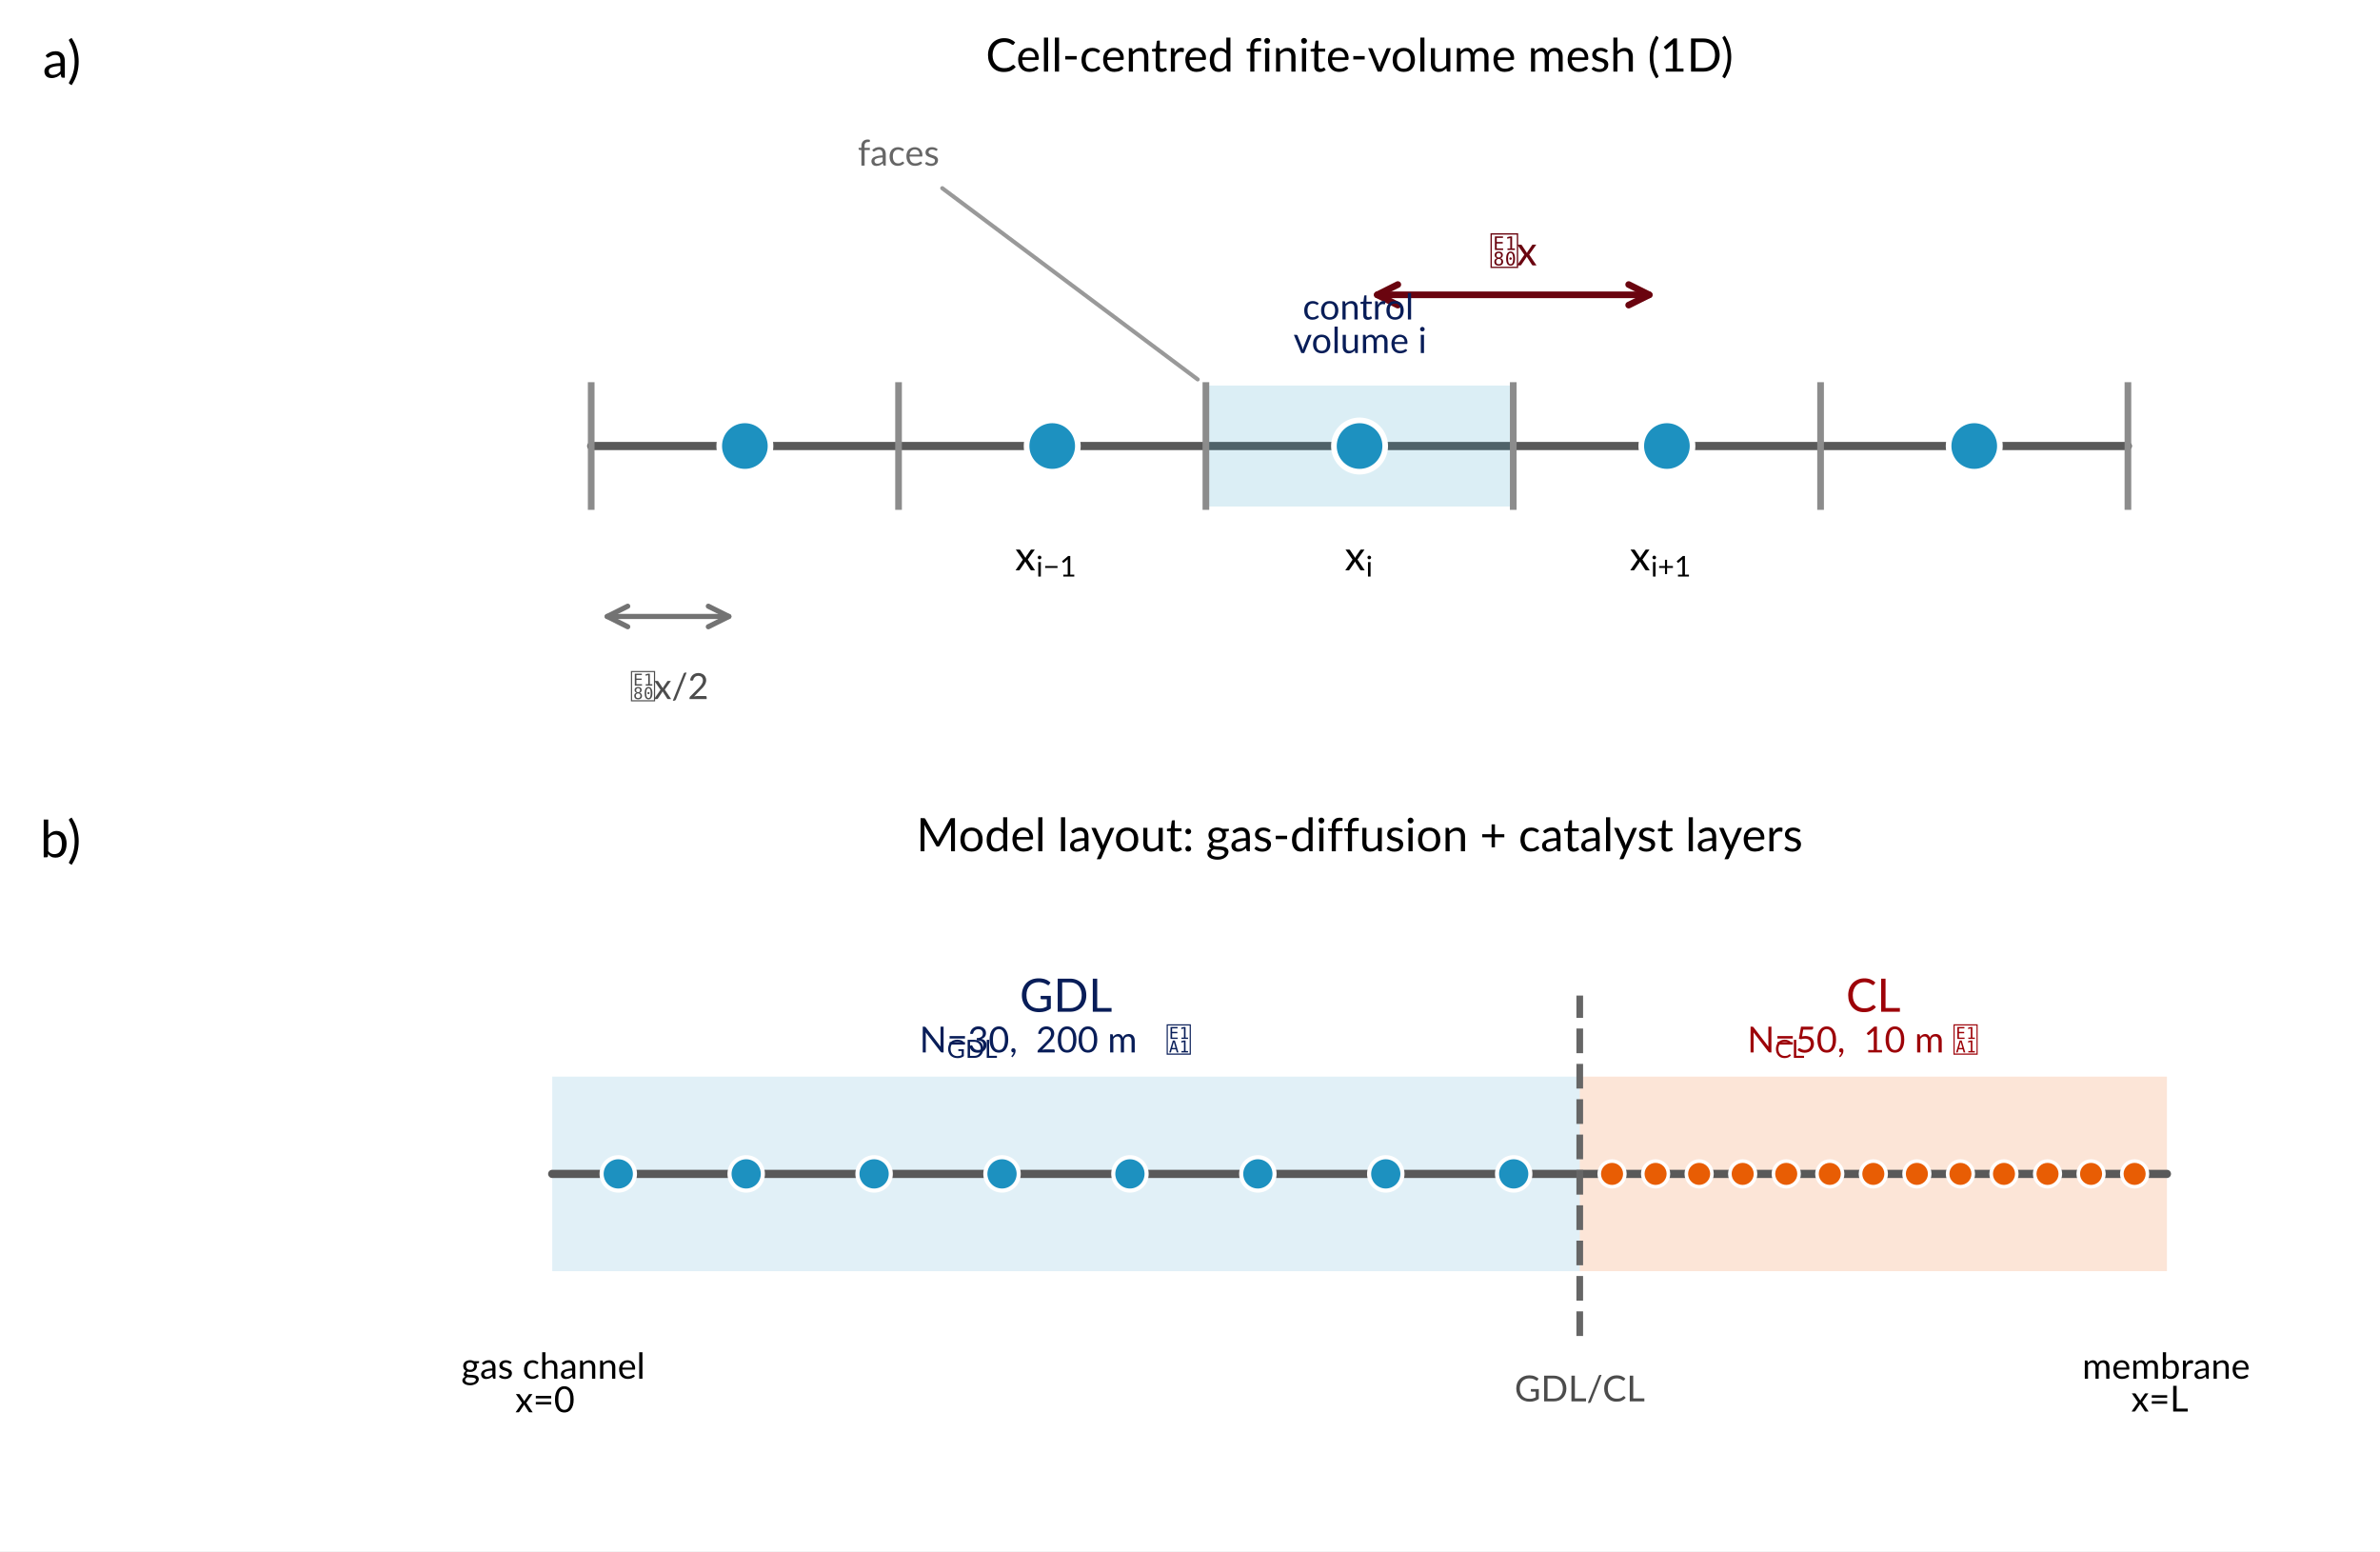
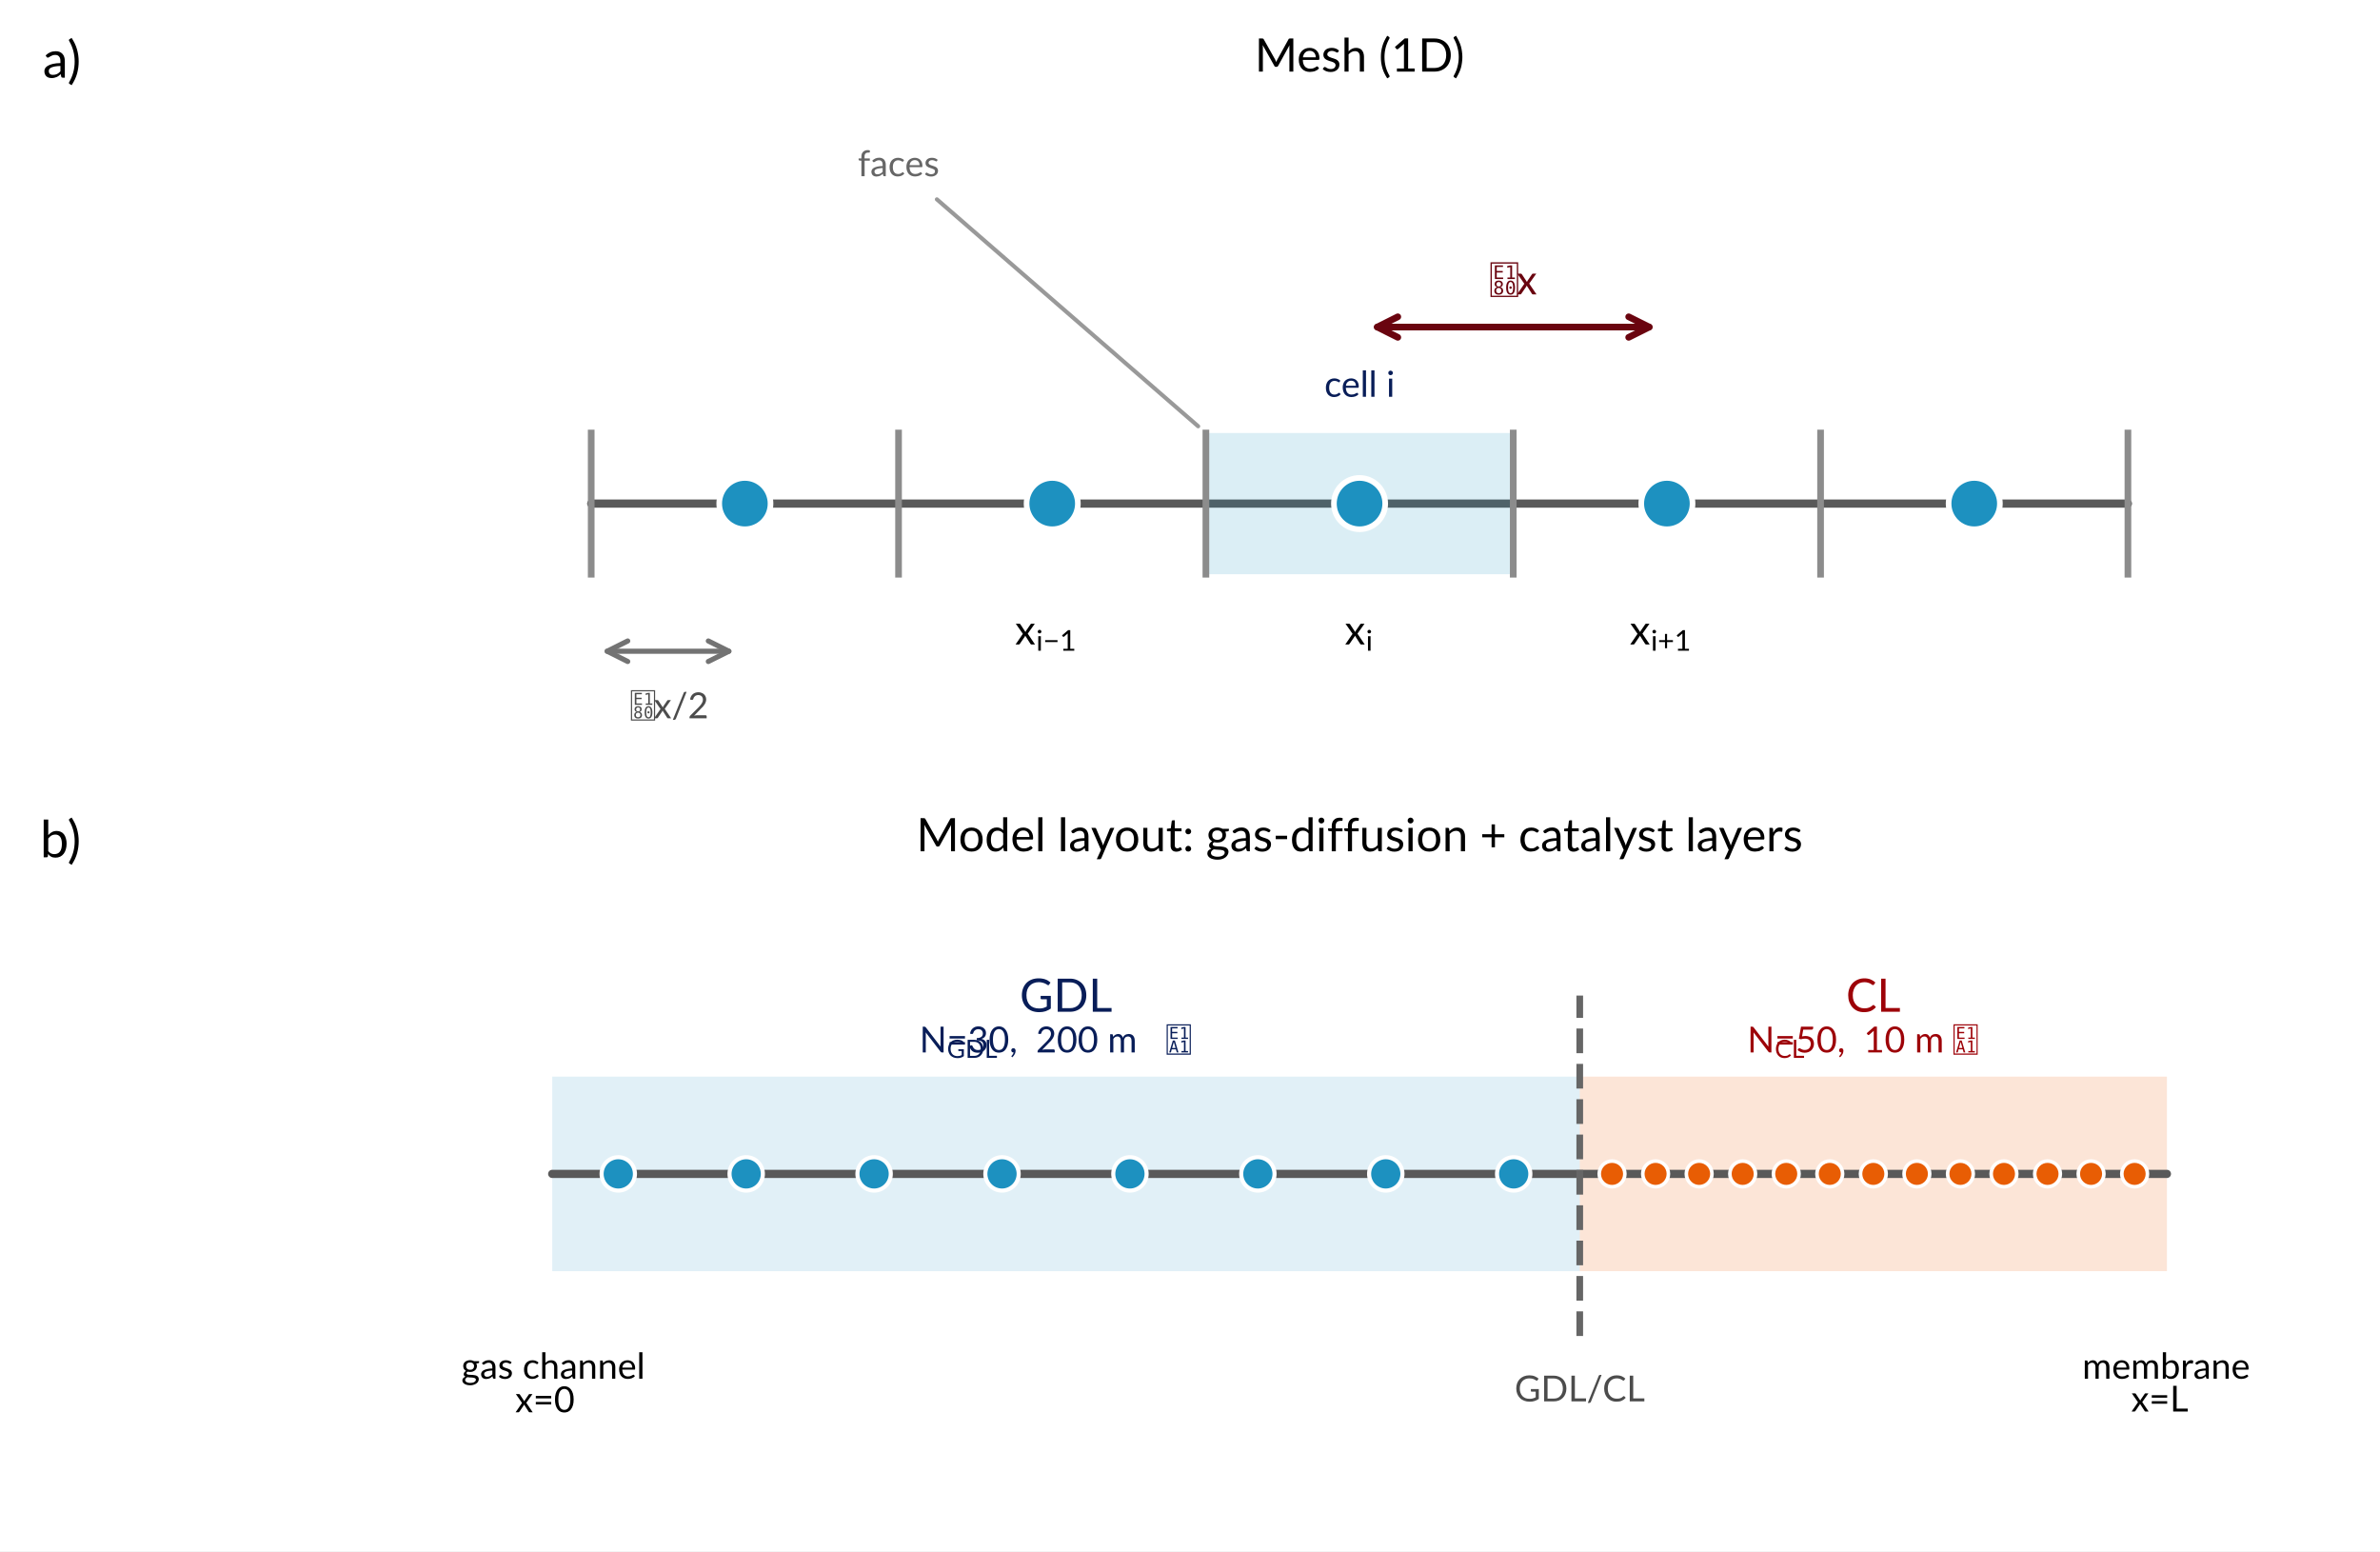
<svg xmlns="http://www.w3.org/2000/svg" xmlns:xlink="http://www.w3.org/1999/xlink" width="463.901pt" height="302.327pt" viewBox="0 0 463.901 302.327" version="1.1">
  <defs>
    <style type="text/css">*{stroke-linejoin: round; stroke-linecap: butt}</style>
  </defs>
  <g id="figure_1">
    <g id="patch_1">
      <path d="M 0 302.327  L 463.901 302.327  L 463.901 0  L 0 0  z " style="fill: #ffffff" />
    </g>
    <g id="axes_1">
      <g id="line2d_1">
-         <path d="M 115.235 86.925  L 414.766 86.925  " clip-path="url(#peaec81b766)" style="fill: none; stroke: #595959; stroke-width: 1.6; stroke-linecap: round" />
+         <path d="M 115.235 98.144  L 414.766 98.144  " clip-path="url(#pecfea72119)" style="fill: none; stroke: #595959; stroke-width: 1.6; stroke-linecap: round" />
      </g>
      <g id="PolyCollection_1">
        <defs>
-           <path id="mcfc3fc43b2" d="M 235.048 -227.189  L 235.048 -203.615  L 294.954 -203.615  L 294.954 -227.189  L 294.954 -227.189  L 235.048 -227.189  z " />
-         </defs>
-         <g clip-path="url(#peaec81b766)">
-           <use xlink:href="#mcfc3fc43b2" x="0" y="302.327" style="fill: #1d91c0; fill-opacity: 0.16" />
+           <path id="m5ec1eb1ff6" d="M 235.048 -217.945  L 235.048 -190.422  L 294.954 -190.422  L 294.954 -217.945  L 294.954 -217.945  L 235.048 -217.945  z " />
+         </defs>
+         <g clip-path="url(#pecfea72119)">
+           <use xlink:href="#m5ec1eb1ff6" x="0" y="302.327" style="fill: #1d91c0; fill-opacity: 0.16" />
        </g>
      </g>
      <g id="line2d_2">
-         <path d="M 115.235 98.712  L 115.235 75.138  " clip-path="url(#peaec81b766)" style="fill: none; stroke: #8c8c8c; stroke-width: 1.3; stroke-linecap: square" />
+         <path d="M 115.235 111.905  L 115.235 84.382  " clip-path="url(#pecfea72119)" style="fill: none; stroke: #8c8c8c; stroke-width: 1.3; stroke-linecap: square" />
      </g>
      <g id="line2d_3">
-         <path d="M 175.141 98.712  L 175.141 75.138  " clip-path="url(#peaec81b766)" style="fill: none; stroke: #8c8c8c; stroke-width: 1.3; stroke-linecap: square" />
+         <path d="M 175.141 111.905  L 175.141 84.382  " clip-path="url(#pecfea72119)" style="fill: none; stroke: #8c8c8c; stroke-width: 1.3; stroke-linecap: square" />
      </g>
      <g id="line2d_4">
-         <path d="M 235.048 98.712  L 235.048 75.138  " clip-path="url(#peaec81b766)" style="fill: none; stroke: #8c8c8c; stroke-width: 1.3; stroke-linecap: square" />
+         <path d="M 235.048 111.905  L 235.048 84.382  " clip-path="url(#pecfea72119)" style="fill: none; stroke: #8c8c8c; stroke-width: 1.3; stroke-linecap: square" />
      </g>
      <g id="line2d_5">
-         <path d="M 294.954 98.712  L 294.954 75.138  " clip-path="url(#peaec81b766)" style="fill: none; stroke: #8c8c8c; stroke-width: 1.3; stroke-linecap: square" />
+         <path d="M 294.954 111.905  L 294.954 84.382  " clip-path="url(#pecfea72119)" style="fill: none; stroke: #8c8c8c; stroke-width: 1.3; stroke-linecap: square" />
      </g>
      <g id="line2d_6">
-         <path d="M 354.86 98.712  L 354.86 75.138  " clip-path="url(#peaec81b766)" style="fill: none; stroke: #8c8c8c; stroke-width: 1.3; stroke-linecap: square" />
+         <path d="M 354.86 111.905  L 354.86 84.382  " clip-path="url(#pecfea72119)" style="fill: none; stroke: #8c8c8c; stroke-width: 1.3; stroke-linecap: square" />
      </g>
      <g id="line2d_7">
-         <path d="M 414.766 98.712  L 414.766 75.138  " clip-path="url(#peaec81b766)" style="fill: none; stroke: #8c8c8c; stroke-width: 1.3; stroke-linecap: square" />
+         <path d="M 414.766 111.905  L 414.766 84.382  " clip-path="url(#pecfea72119)" style="fill: none; stroke: #8c8c8c; stroke-width: 1.3; stroke-linecap: square" />
      </g>
      <g id="text_1">
        <text style="font: 10px 'Lato', sans-serif; text-anchor: end" x="15.791" y="15.136" transform="rotate(-0 15.79063 15.13625)">a)</text>
      </g>
      <g id="text_2">
-         <g transform="translate(197.8544 112.1053)">
+         <g transform="translate(197.8544 126.5547)">
          <text>
            <tspan style="font: 8px 'Lato'" x="0" y="-0.953">x</tspan>
            <tspan style="font: 5.6px 'Lato'" x="4.103 6.627 10.966" y="0.261">i−1</tspan>
          </text>
        </g>
      </g>
      <g id="text_3">
-         <g transform="translate(262.1206 112.1053)">
+         <g transform="translate(262.1206 126.5547)">
          <text>
            <tspan style="font: 8px 'Lato'" x="0" y="-0.953">x</tspan>
            <tspan style="font: 5.6px 'Lato'" x="4.103" y="0.261">i</tspan>
          </text>
        </g>
      </g>
      <g id="text_4">
-         <g transform="translate(317.6669 112.1053)">
+         <g transform="translate(317.6669 126.5547)">
          <text>
            <tspan style="font: 8px 'Lato'" x="0" y="-0.953">x</tspan>
            <tspan style="font: 5.6px 'Lato'" x="4.103 6.627 10.966" y="0.261">i+1</tspan>
          </text>
        </g>
      </g>
      <g id="patch_2">
-         <path d="M 268.454 57.458  Q 294.955 57.458 321.457 57.458  " style="fill: none; stroke: #6a040f; stroke-width: 1.3; stroke-linecap: round" />
-         <path d="M 272.454 59.458  L 268.454 57.458  L 272.454 55.458  " style="fill: none; stroke: #6a040f; stroke-width: 1.3; stroke-linecap: round" />
-         <path d="M 317.457 55.458  L 321.457 57.458  L 317.457 59.458  " style="fill: none; stroke: #6a040f; stroke-width: 1.3; stroke-linecap: round" />
+         <path d="M 268.454 63.74  Q 294.955 63.74 321.457 63.74  " style="fill: none; stroke: #6a040f; stroke-width: 1.3; stroke-linecap: round" />
+         <path d="M 272.454 65.74  L 268.454 63.74  L 272.454 61.74  " style="fill: none; stroke: #6a040f; stroke-width: 1.3; stroke-linecap: round" />
+         <path d="M 317.457 61.74  L 321.457 63.74  L 317.457 65.74  " style="fill: none; stroke: #6a040f; stroke-width: 1.3; stroke-linecap: round" />
      </g>
      <g id="text_5">
-         <g style="fill: #6a040f" transform="translate(290.2738 52.33508)">
+         <g style="fill: #6a040f" transform="translate(290.2738 57.9892)">
          <text>
            <tspan style="font: 8px 'STIXNonUnicode'" x="0" y="-0.609"></tspan>
            <tspan style="font: 8px 'Lato'" x="5.328" y="-0.609">x</tspan>
          </text>
        </g>
      </g>
      <g id="patch_3">
-         <path d="M 118.353 120.143  Q 130.21 120.143 142.067 120.143  " style="fill: none; stroke: #737373; stroke-linecap: round" />
-         <path d="M 122.353 122.143  L 118.353 120.143  L 122.353 118.143  " style="fill: none; stroke: #737373; stroke-linecap: round" />
-         <path d="M 138.067 118.143  L 142.067 120.143  L 138.067 122.143  " style="fill: none; stroke: #737373; stroke-linecap: round" />
+         <path d="M 118.353 126.917  Q 130.21 126.917 142.067 126.917  " style="fill: none; stroke: #737373; stroke-linecap: round" />
+         <path d="M 122.353 128.917  L 118.353 126.917  L 122.353 124.917  " style="fill: none; stroke: #737373; stroke-linecap: round" />
+         <path d="M 138.067 124.917  L 142.067 126.917  L 138.067 128.917  " style="fill: none; stroke: #737373; stroke-linecap: round" />
      </g>
      <g id="text_6">
-         <g style="fill: #4c4c4c" transform="translate(122.7566 137.0856)">
+         <g style="fill: #4c4c4c" transform="translate(122.7566 140.8305)">
          <text>
            <tspan style="font: 7px 'STIXNonUnicode'" x="0" y="-0.844"></tspan>
            <tspan style="font: 7px 'Lato'" x="4.662 8.19 10.801" y="-0.844">x/2</tspan>
          </text>
        </g>
      </g>
      <g id="patch_4">
-         <path d="M 183.664 36.678  Q 208.554 55.308 233.445 73.939  " style="fill: none; stroke: #999999; stroke-width: 0.8; stroke-linecap: round" />
+         <path d="M 182.616 38.854  Q 208.078 60.964 233.54 83.073  " style="fill: none; stroke: #999999; stroke-width: 0.8; stroke-linecap: round" />
      </g>
      <g id="text_7">
-         <text style="fill: #666666; font: 7px 'Lato', sans-serif; text-anchor: middle" x="175.141" y="32.277" transform="rotate(-0 175.1413 32.27687)">faces</text>
+         <text style="fill: #666666; font: 7px 'Lato', sans-serif; text-anchor: middle" x="175.141" y="34.341" transform="rotate(-0 175.1413 34.34108)">faces</text>
      </g>
      <g id="text_8">
-         <text style="fill: #081d58; font: 7px 'Lato', sans-serif" transform="translate(253.9171 62.26315)">control</text>
-         <g style="fill: #081d58" transform="translate(252.1206 69.65121)">
-           <text>
-             <tspan style="font: 7px 'Lato'" x="0 3.584 7.476 9.268 13.16 18.907 22.575 23.926" y="-0.844">volume i</tspan>
+         <g style="fill: #081d58" transform="translate(258.1406 78.17726)">
+           <text>
+             <tspan style="font: 7px 'Lato'" x="0 3.269 6.937 8.729 10.521 11.872" y="-0.844">cell i</tspan>
          </text>
        </g>
      </g>
      <g id="text_9">
-         <text style="font: 9px 'Lato', sans-serif; text-anchor: middle" x="265.001" y="13.954" transform="rotate(-0 265.0006 13.95422)">Cell-centred finite-volume mesh (1D)</text>
+         <text style="font: 9px 'Lato', sans-serif; text-anchor: middle" x="265.001" y="13.954" transform="rotate(-0 265.0006 13.95422)">Mesh (1D)</text>
      </g>
      <g id="line2d_8">
        <defs>
-           <path id="mfdf262ec1f" d="M 0 5  C 1.326 5 2.598 4.473 3.536 3.536  C 4.473 2.598 5 1.326 5 0  C 5 -1.326 4.473 -2.598 3.536 -3.536  C 2.598 -4.473 1.326 -5 0 -5  C -1.326 -5 -2.598 -4.473 -3.536 -3.536  C -4.473 -2.598 -5 -1.326 -5 0  C -5 1.326 -4.473 2.598 -3.536 3.536  C -2.598 4.473 -1.326 5 0 5  z " style="stroke: #ffffff; stroke-width: 1.1" />
-         </defs>
-         <g clip-path="url(#peaec81b766)">
-           <use xlink:href="#mfdf262ec1f" x="145.188" y="86.925" style="fill: #1d91c0; stroke: #ffffff; stroke-width: 1.1" />
-           <use xlink:href="#mfdf262ec1f" x="205.094" y="86.925" style="fill: #1d91c0; stroke: #ffffff; stroke-width: 1.1" />
-           <use xlink:href="#mfdf262ec1f" x="265.001" y="86.925" style="fill: #1d91c0; stroke: #ffffff; stroke-width: 1.1" />
-           <use xlink:href="#mfdf262ec1f" x="324.907" y="86.925" style="fill: #1d91c0; stroke: #ffffff; stroke-width: 1.1" />
-           <use xlink:href="#mfdf262ec1f" x="384.813" y="86.925" style="fill: #1d91c0; stroke: #ffffff; stroke-width: 1.1" />
+           <path id="m5eb6b86856" d="M 0 5  C 1.326 5 2.598 4.473 3.536 3.536  C 4.473 2.598 5 1.326 5 0  C 5 -1.326 4.473 -2.598 3.536 -3.536  C 2.598 -4.473 1.326 -5 0 -5  C -1.326 -5 -2.598 -4.473 -3.536 -3.536  C -4.473 -2.598 -5 -1.326 -5 0  C -5 1.326 -4.473 2.598 -3.536 3.536  C -2.598 4.473 -1.326 5 0 5  z " style="stroke: #ffffff; stroke-width: 1.1" />
+         </defs>
+         <g clip-path="url(#pecfea72119)">
+           <use xlink:href="#m5eb6b86856" x="145.188" y="98.144" style="fill: #1d91c0; stroke: #ffffff; stroke-width: 1.1" />
+           <use xlink:href="#m5eb6b86856" x="205.094" y="98.144" style="fill: #1d91c0; stroke: #ffffff; stroke-width: 1.1" />
+           <use xlink:href="#m5eb6b86856" x="265.001" y="98.144" style="fill: #1d91c0; stroke: #ffffff; stroke-width: 1.1" />
+           <use xlink:href="#m5eb6b86856" x="324.907" y="98.144" style="fill: #1d91c0; stroke: #ffffff; stroke-width: 1.1" />
+           <use xlink:href="#m5eb6b86856" x="384.813" y="98.144" style="fill: #1d91c0; stroke: #ffffff; stroke-width: 1.1" />
        </g>
      </g>
    </g>
    <g id="axes_2">
      <g id="PolyCollection_2">
        <defs>
-           <path id="m6d2eb76279" d="M 107.635 -92.511  L 107.635 -54.595  L 307.919 -54.595  L 307.919 -92.511  L 307.919 -92.511  L 107.635 -92.511  z " />
-         </defs>
-         <g clip-path="url(#p54c0329983)">
-           <use xlink:href="#m6d2eb76279" x="0" y="302.327" style="fill: #1d91c0; fill-opacity: 0.13" />
+           <path id="m676ac61d0a" d="M 107.635 -92.511  L 107.635 -54.595  L 307.919 -54.595  L 307.919 -92.511  L 307.919 -92.511  L 107.635 -92.511  z " />
+         </defs>
+         <g clip-path="url(#pda8d9d3951)">
+           <use xlink:href="#m676ac61d0a" x="0" y="302.327" style="fill: #1d91c0; fill-opacity: 0.13" />
        </g>
      </g>
      <g id="PolyCollection_3">
        <defs>
-           <path id="m64e771d55f" d="M 307.919 -92.511  L 307.919 -54.595  L 422.366 -54.595  L 422.366 -92.511  L 422.366 -92.511  L 307.919 -92.511  z " />
-         </defs>
-         <g clip-path="url(#p54c0329983)">
-           <use xlink:href="#m64e771d55f" x="0" y="302.327" style="fill: #e85d04; fill-opacity: 0.16" />
+           <path id="me4df226ad6" d="M 307.919 -92.511  L 307.919 -54.595  L 422.366 -54.595  L 422.366 -92.511  L 422.366 -92.511  L 307.919 -92.511  z " />
+         </defs>
+         <g clip-path="url(#pda8d9d3951)">
+           <use xlink:href="#me4df226ad6" x="0" y="302.327" style="fill: #e85d04; fill-opacity: 0.16" />
        </g>
      </g>
      <g id="line2d_9">
-         <path d="M 107.635 228.775  L 422.366 228.775  " clip-path="url(#p54c0329983)" style="fill: none; stroke: #595959; stroke-width: 1.6; stroke-linecap: round" />
+         <path d="M 107.635 228.775  L 422.366 228.775  " clip-path="url(#pda8d9d3951)" style="fill: none; stroke: #595959; stroke-width: 1.6; stroke-linecap: round" />
      </g>
      <g id="line2d_10">
-         <path d="M 307.919 260.371  L 307.919 194.018  " clip-path="url(#p54c0329983)" style="fill: none; stroke-dasharray: 4.81,2.08; stroke-dashoffset: 0; stroke: #666666; stroke-width: 1.3" />
+         <path d="M 307.919 260.371  L 307.919 194.018  " clip-path="url(#pda8d9d3951)" style="fill: none; stroke-dasharray: 4.81,2.08; stroke-dashoffset: 0; stroke: #666666; stroke-width: 1.3" />
      </g>
      <g id="text_10">
        <text style="font: 10px 'Lato', sans-serif; text-anchor: end" x="15.791" y="167.083" transform="rotate(-0 15.79063 167.0828)">b)</text>
      </g>
      <g id="line2d_11">
        <defs>
-           <path id="m4f3c3a3ca1" d="M 0 3.25  C 0.862 3.25 1.689 2.908 2.298 2.298  C 2.908 1.689 3.25 0.862 3.25 0  C 3.25 -0.862 2.908 -1.689 2.298 -2.298  C 1.689 -2.908 0.862 -3.25 0 -3.25  C -0.862 -3.25 -1.689 -2.908 -2.298 -2.298  C -2.908 -1.689 -3.25 -0.862 -3.25 0  C -3.25 0.862 -2.908 1.689 -2.298 2.298  C -1.689 2.908 -0.862 3.25 0 3.25  z " style="stroke: #ffffff; stroke-width: 0.8" />
-         </defs>
-         <g clip-path="url(#p54c0329983)">
-           <use xlink:href="#m4f3c3a3ca1" x="120.51" y="228.775" style="fill: #1d91c0; stroke: #ffffff; stroke-width: 0.8" />
-           <use xlink:href="#m4f3c3a3ca1" x="145.444" y="228.775" style="fill: #1d91c0; stroke: #ffffff; stroke-width: 0.8" />
-           <use xlink:href="#m4f3c3a3ca1" x="170.377" y="228.775" style="fill: #1d91c0; stroke: #ffffff; stroke-width: 0.8" />
-           <use xlink:href="#m4f3c3a3ca1" x="195.31" y="228.775" style="fill: #1d91c0; stroke: #ffffff; stroke-width: 0.8" />
-           <use xlink:href="#m4f3c3a3ca1" x="220.243" y="228.775" style="fill: #1d91c0; stroke: #ffffff; stroke-width: 0.8" />
-           <use xlink:href="#m4f3c3a3ca1" x="245.177" y="228.775" style="fill: #1d91c0; stroke: #ffffff; stroke-width: 0.8" />
-           <use xlink:href="#m4f3c3a3ca1" x="270.11" y="228.775" style="fill: #1d91c0; stroke: #ffffff; stroke-width: 0.8" />
-           <use xlink:href="#m4f3c3a3ca1" x="295.043" y="228.775" style="fill: #1d91c0; stroke: #ffffff; stroke-width: 0.8" />
+           <path id="mc156cc333d" d="M 0 3.25  C 0.862 3.25 1.689 2.908 2.298 2.298  C 2.908 1.689 3.25 0.862 3.25 0  C 3.25 -0.862 2.908 -1.689 2.298 -2.298  C 1.689 -2.908 0.862 -3.25 0 -3.25  C -0.862 -3.25 -1.689 -2.908 -2.298 -2.298  C -2.908 -1.689 -3.25 -0.862 -3.25 0  C -3.25 0.862 -2.908 1.689 -2.298 2.298  C -1.689 2.908 -0.862 3.25 0 3.25  z " style="stroke: #ffffff; stroke-width: 0.8" />
+         </defs>
+         <g clip-path="url(#pda8d9d3951)">
+           <use xlink:href="#mc156cc333d" x="120.51" y="228.775" style="fill: #1d91c0; stroke: #ffffff; stroke-width: 0.8" />
+           <use xlink:href="#mc156cc333d" x="145.444" y="228.775" style="fill: #1d91c0; stroke: #ffffff; stroke-width: 0.8" />
+           <use xlink:href="#mc156cc333d" x="170.377" y="228.775" style="fill: #1d91c0; stroke: #ffffff; stroke-width: 0.8" />
+           <use xlink:href="#mc156cc333d" x="195.31" y="228.775" style="fill: #1d91c0; stroke: #ffffff; stroke-width: 0.8" />
+           <use xlink:href="#mc156cc333d" x="220.243" y="228.775" style="fill: #1d91c0; stroke: #ffffff; stroke-width: 0.8" />
+           <use xlink:href="#mc156cc333d" x="245.177" y="228.775" style="fill: #1d91c0; stroke: #ffffff; stroke-width: 0.8" />
+           <use xlink:href="#mc156cc333d" x="270.11" y="228.775" style="fill: #1d91c0; stroke: #ffffff; stroke-width: 0.8" />
+           <use xlink:href="#mc156cc333d" x="295.043" y="228.775" style="fill: #1d91c0; stroke: #ffffff; stroke-width: 0.8" />
        </g>
      </g>
      <g id="line2d_12">
        <defs>
-           <path id="mfff37c65e4" d="M 0 2.5  C 0.663 2.5 1.299 2.237 1.768 1.768  C 2.237 1.299 2.5 0.663 2.5 0  C 2.5 -0.663 2.237 -1.299 1.768 -1.768  C 1.299 -2.237 0.663 -2.5 0 -2.5  C -0.663 -2.5 -1.299 -2.237 -1.768 -1.768  C -2.237 -1.299 -2.5 -0.663 -2.5 0  C -2.5 0.663 -2.237 1.299 -1.768 1.768  C -1.299 2.237 -0.663 2.5 0 2.5  z " style="stroke: #ffffff; stroke-width: 0.7" />
-         </defs>
-         <g clip-path="url(#p54c0329983)">
-           <use xlink:href="#mfff37c65e4" x="314.213" y="228.775" style="fill: #e85d04; stroke: #ffffff; stroke-width: 0.7" />
-           <use xlink:href="#mfff37c65e4" x="322.701" y="228.775" style="fill: #e85d04; stroke: #ffffff; stroke-width: 0.7" />
-           <use xlink:href="#mfff37c65e4" x="331.19" y="228.775" style="fill: #e85d04; stroke: #ffffff; stroke-width: 0.7" />
-           <use xlink:href="#mfff37c65e4" x="339.678" y="228.775" style="fill: #e85d04; stroke: #ffffff; stroke-width: 0.7" />
-           <use xlink:href="#mfff37c65e4" x="348.166" y="228.775" style="fill: #e85d04; stroke: #ffffff; stroke-width: 0.7" />
-           <use xlink:href="#mfff37c65e4" x="356.654" y="228.775" style="fill: #e85d04; stroke: #ffffff; stroke-width: 0.7" />
-           <use xlink:href="#mfff37c65e4" x="365.142" y="228.775" style="fill: #e85d04; stroke: #ffffff; stroke-width: 0.7" />
-           <use xlink:href="#mfff37c65e4" x="373.631" y="228.775" style="fill: #e85d04; stroke: #ffffff; stroke-width: 0.7" />
-           <use xlink:href="#mfff37c65e4" x="382.119" y="228.775" style="fill: #e85d04; stroke: #ffffff; stroke-width: 0.7" />
-           <use xlink:href="#mfff37c65e4" x="390.607" y="228.775" style="fill: #e85d04; stroke: #ffffff; stroke-width: 0.7" />
-           <use xlink:href="#mfff37c65e4" x="399.095" y="228.775" style="fill: #e85d04; stroke: #ffffff; stroke-width: 0.7" />
-           <use xlink:href="#mfff37c65e4" x="407.583" y="228.775" style="fill: #e85d04; stroke: #ffffff; stroke-width: 0.7" />
-           <use xlink:href="#mfff37c65e4" x="416.072" y="228.775" style="fill: #e85d04; stroke: #ffffff; stroke-width: 0.7" />
+           <path id="mf41c96921f" d="M 0 2.5  C 0.663 2.5 1.299 2.237 1.768 1.768  C 2.237 1.299 2.5 0.663 2.5 0  C 2.5 -0.663 2.237 -1.299 1.768 -1.768  C 1.299 -2.237 0.663 -2.5 0 -2.5  C -0.663 -2.5 -1.299 -2.237 -1.768 -1.768  C -2.237 -1.299 -2.5 -0.663 -2.5 0  C -2.5 0.663 -2.237 1.299 -1.768 1.768  C -1.299 2.237 -0.663 2.5 0 2.5  z " style="stroke: #ffffff; stroke-width: 0.7" />
+         </defs>
+         <g clip-path="url(#pda8d9d3951)">
+           <use xlink:href="#mf41c96921f" x="314.213" y="228.775" style="fill: #e85d04; stroke: #ffffff; stroke-width: 0.7" />
+           <use xlink:href="#mf41c96921f" x="322.701" y="228.775" style="fill: #e85d04; stroke: #ffffff; stroke-width: 0.7" />
+           <use xlink:href="#mf41c96921f" x="331.19" y="228.775" style="fill: #e85d04; stroke: #ffffff; stroke-width: 0.7" />
+           <use xlink:href="#mf41c96921f" x="339.678" y="228.775" style="fill: #e85d04; stroke: #ffffff; stroke-width: 0.7" />
+           <use xlink:href="#mf41c96921f" x="348.166" y="228.775" style="fill: #e85d04; stroke: #ffffff; stroke-width: 0.7" />
+           <use xlink:href="#mf41c96921f" x="356.654" y="228.775" style="fill: #e85d04; stroke: #ffffff; stroke-width: 0.7" />
+           <use xlink:href="#mf41c96921f" x="365.142" y="228.775" style="fill: #e85d04; stroke: #ffffff; stroke-width: 0.7" />
+           <use xlink:href="#mf41c96921f" x="373.631" y="228.775" style="fill: #e85d04; stroke: #ffffff; stroke-width: 0.7" />
+           <use xlink:href="#mf41c96921f" x="382.119" y="228.775" style="fill: #e85d04; stroke: #ffffff; stroke-width: 0.7" />
+           <use xlink:href="#mf41c96921f" x="390.607" y="228.775" style="fill: #e85d04; stroke: #ffffff; stroke-width: 0.7" />
+           <use xlink:href="#mf41c96921f" x="399.095" y="228.775" style="fill: #e85d04; stroke: #ffffff; stroke-width: 0.7" />
+           <use xlink:href="#mf41c96921f" x="407.583" y="228.775" style="fill: #e85d04; stroke: #ffffff; stroke-width: 0.7" />
+           <use xlink:href="#mf41c96921f" x="416.072" y="228.775" style="fill: #e85d04; stroke: #ffffff; stroke-width: 0.7" />
        </g>
      </g>
      <g id="text_11">
        <text style="fill: #081d58; font: 9px 'Lato', sans-serif; text-anchor: middle" x="207.777" y="197.178" transform="rotate(-0 207.7767 197.178)">GDL</text>
      </g>
      <g id="text_12">
        <g style="fill: #081d58" transform="translate(179.2167 206.0251)">
          <text>
            <tspan style="font: 7px 'Lato'" x="0 16.7 22.124 26.184 30.244 31.728 33.079 34.43 38.49 42.55 46.61 51.37" y="-0.922">N=30,  200 m</tspan>
            <tspan style="font: 4.9px 'Lato'" x="5.354 8.951 12.64" y="0.142">GDL</tspan>
            <tspan style="font: 7px 'STIXNonUnicode'" x="47.961" y="-0.922"></tspan>
          </text>
        </g>
      </g>
      <g id="text_13">
        <text style="fill: #9d0208; font: 9px 'Lato', sans-serif; text-anchor: middle" x="365.142" y="197.178" transform="rotate(-0 365.1424 197.178)">CL</text>
      </g>
      <g id="text_14">
        <g style="fill: #9d0208" transform="translate(340.5724 206.0251)">
          <text>
            <tspan style="font: 7px 'Lato'" x="0 12.77 18.194 22.254 26.314 27.798 29.149 30.5 34.56 38.62 43.38" y="-0.922">N=50,  10 m</tspan>
            <tspan style="font: 4.9px 'Lato'" x="5.354 8.711" y="0.142">CL</tspan>
            <tspan style="font: 7px 'STIXNonUnicode'" x="39.971" y="-0.922"></tspan>
          </text>
        </g>
      </g>
      <g id="text_15">
        <text style="font: 7px 'Lato', sans-serif" transform="translate(89.90089 268.6867)">gas channel</text>
        <g transform="translate(100.425 276.1514)">
          <text>
            <tspan style="font: 7px 'Lato'" x="0 4.892 10.316" y="-0.922">x=0</tspan>
          </text>
        </g>
      </g>
      <g id="text_16">
        <text style="fill: #4c4c4c; font: 7px 'Lato', sans-serif; text-anchor: middle" x="307.919" y="273.11" transform="rotate(-0 307.9185 273.1102)">GDL/CL</text>
      </g>
      <g id="text_17">
        <text style="font: 7px 'Lato', sans-serif" transform="translate(405.8638 268.6867)">membrane</text>
        <g transform="translate(415.4013 276.0748)">
          <text>
            <tspan style="font: 7px 'Lato'" x="0 4.892 10.316" y="-0.984">x=L</tspan>
          </text>
        </g>
      </g>
      <g id="text_18">
        <text style="font: 9px 'Lato', sans-serif; text-anchor: middle" x="265.001" y="165.901" transform="rotate(-0 265.0006 165.9008)">Model layout: gas-diffusion + catalyst layers</text>
      </g>
    </g>
  </g>
  <defs>
-     <clipPath id="peaec81b766">
+     <clipPath id="pecfea72119">
      <rect x="73.301" y="19.954" width="383.4" height="123.227" />
    </clipPath>
-     <clipPath id="p54c0329983">
+     <clipPath id="pda8d9d3951">
      <rect x="73.301" y="171.901" width="383.4" height="123.227" />
    </clipPath>
  </defs>
</svg>
